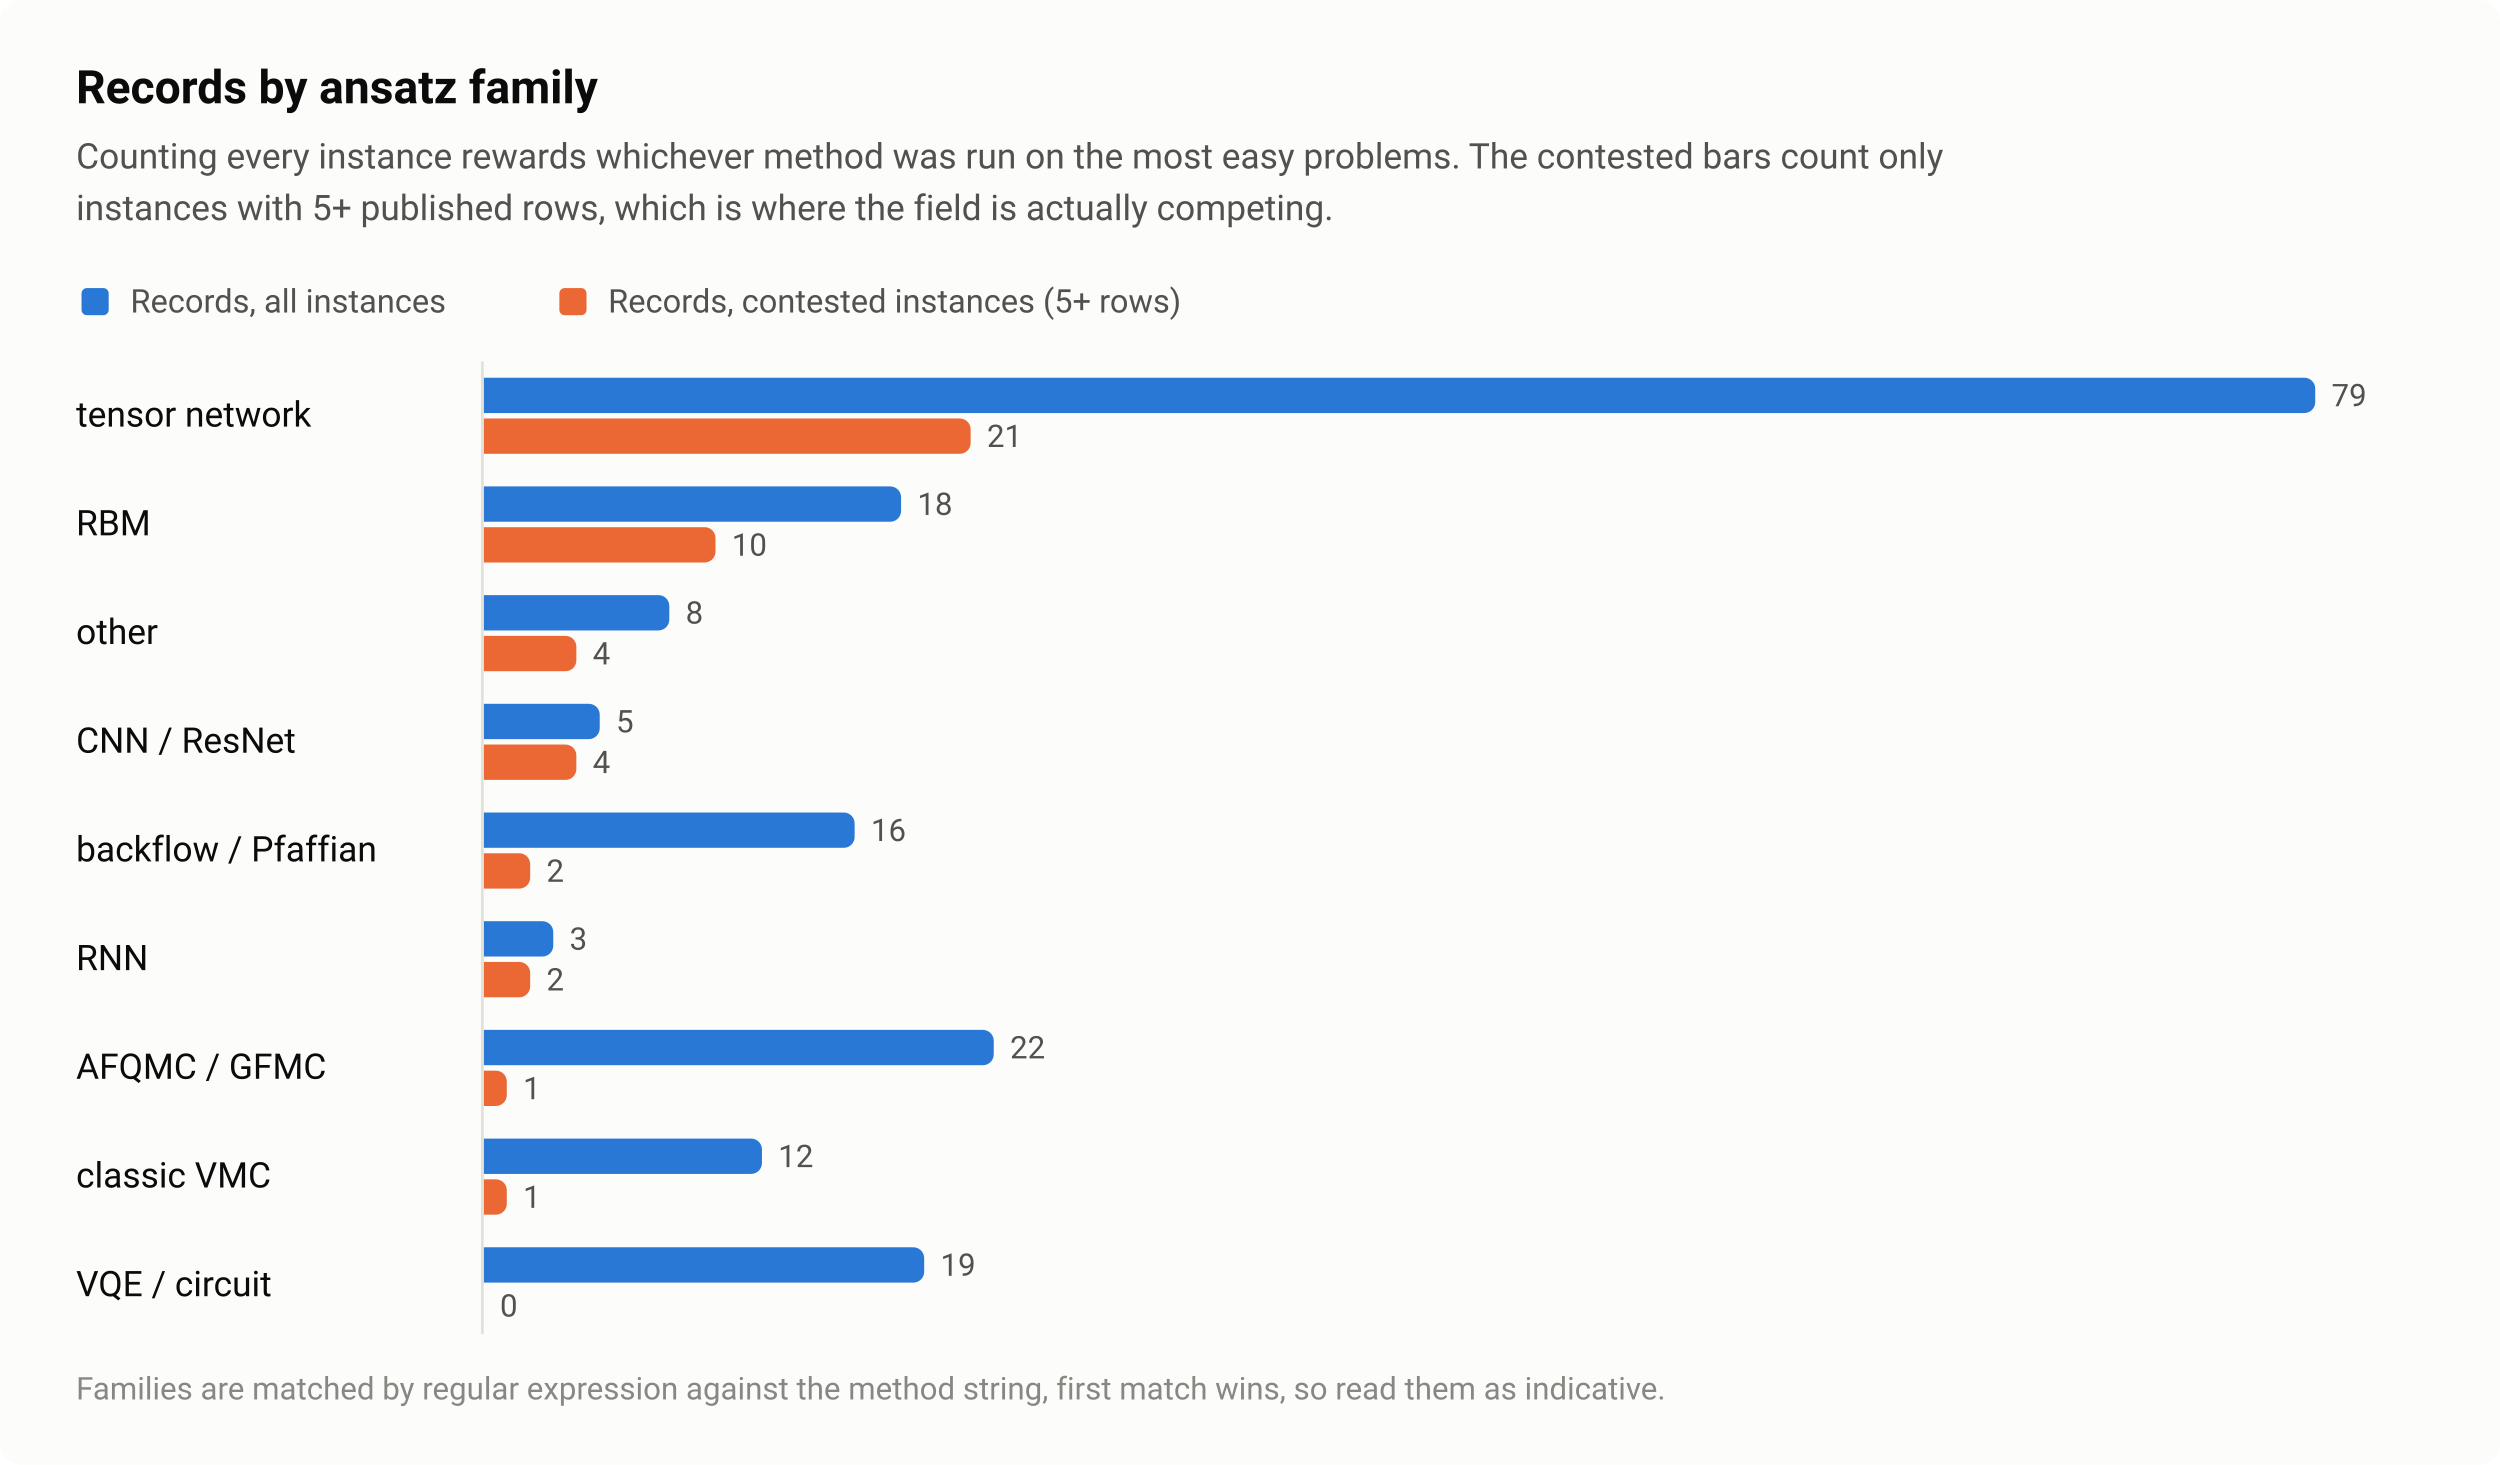
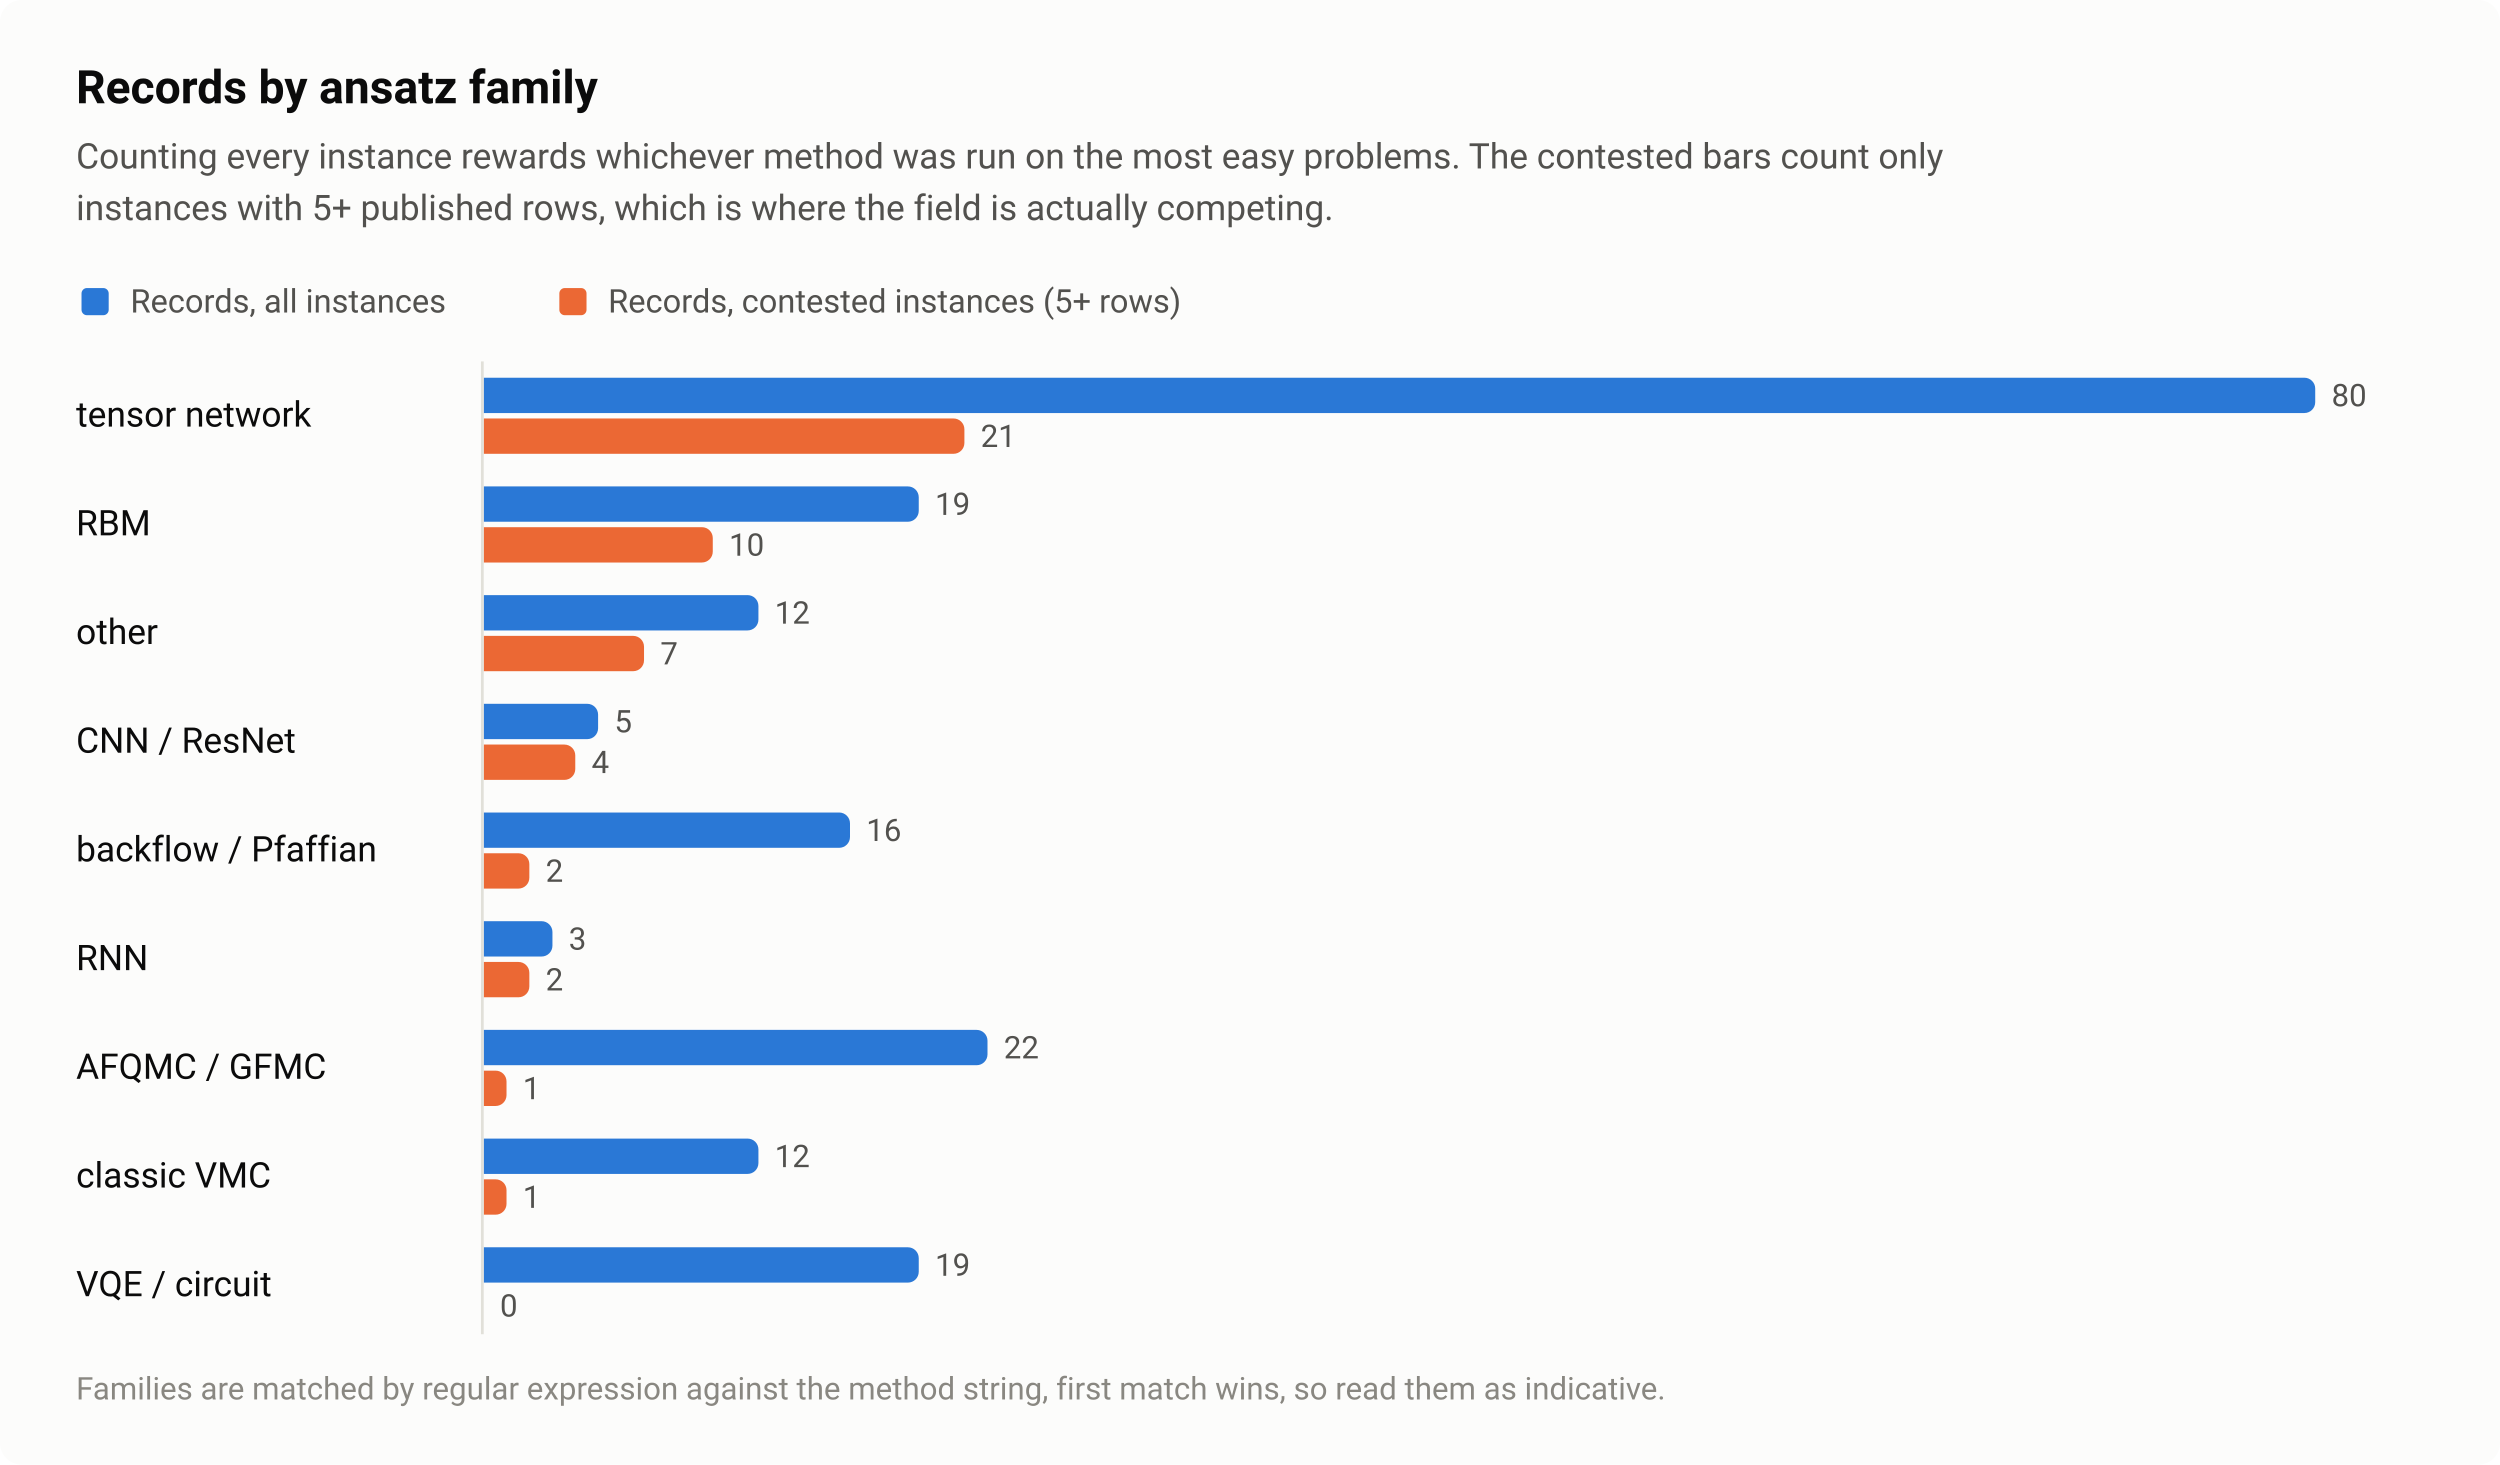
<svg xmlns="http://www.w3.org/2000/svg" width="920" height="539" viewBox="0 0 920 539" role="img" aria-labelledby="title desc">
  <style>text{font-family:system-ui,-apple-system,"Segoe UI",Roboto,"Helvetica Neue",Arial,sans-serif}</style>
  <rect width="920" height="539" rx="8" fill="#fcfcfb" />
  <text x="28" y="38" font-size="17" fill="#0b0b0b" font-weight="600">Records by ansatz family</text>
  <text x="28" y="62" font-size="13" fill="#52514e">Counting every instance rewards whichever method was run on the most easy problems. The contested bars count only</text>
  <text x="28" y="81" font-size="13" fill="#52514e">instances with 5+ published rows, which is where the field is actually competing.</text>
  <rect x="30" y="106" width="10" height="10" rx="2" fill="#2a78d6" />
  <text x="48" y="115" font-size="12" fill="#52514e">Records, all instances</text>
  <rect x="205.84" y="106" width="10" height="10" rx="2" fill="#eb6834" />
  <text x="223.8" y="115" font-size="12" fill="#52514e">Records, contested instances (5+ rows)</text>
  <text x="28" y="157" font-size="13" fill="#0b0b0b">tensor network</text>
  <path d="M178 139H848A4 4 0 0 1 852 143V148A4 4 0 0 1 848 152H178Z" fill="#2a78d6" />
-   <text x="858" y="149.5" font-size="11.5" fill="#52514e" style="font-variant-numeric:tabular-nums">79</text>
-   <path d="M178 154H353.2A4 4 0 0 1 357.2 158V163A4 4 0 0 1 353.2 167H178Z" fill="#eb6834" />
-   <text x="363.2" y="164.5" font-size="11.5" fill="#52514e" style="font-variant-numeric:tabular-nums">21</text>
+   <text x="858" y="149.5" font-size="11.5" fill="#52514e" style="font-variant-numeric:tabular-nums">80</text>
+   <path d="M178 154H350.9A4 4 0 0 1 354.9 158V163A4 4 0 0 1 350.9 167H178Z" fill="#eb6834" />
+   <text x="360.9" y="164.5" font-size="11.5" fill="#52514e" style="font-variant-numeric:tabular-nums">21</text>
  <text x="28" y="197" font-size="13" fill="#0b0b0b">RBM</text>
-   <path d="M178 179H327.6A4 4 0 0 1 331.6 183V188A4 4 0 0 1 327.6 192H178Z" fill="#2a78d6" />
-   <text x="337.6" y="189.5" font-size="11.5" fill="#52514e" style="font-variant-numeric:tabular-nums">18</text>
-   <path d="M178 194H259.3A4 4 0 0 1 263.3 198V203A4 4 0 0 1 259.3 207H178Z" fill="#eb6834" />
-   <text x="269.3" y="204.5" font-size="11.5" fill="#52514e" style="font-variant-numeric:tabular-nums">10</text>
+   <path d="M178 179H334.1A4 4 0 0 1 338.1 183V188A4 4 0 0 1 334.1 192H178Z" fill="#2a78d6" />
+   <text x="344.1" y="189.5" font-size="11.5" fill="#52514e" style="font-variant-numeric:tabular-nums">19</text>
+   <path d="M178 194H258.3A4 4 0 0 1 262.3 198V203A4 4 0 0 1 258.3 207H178Z" fill="#eb6834" />
+   <text x="268.3" y="204.5" font-size="11.5" fill="#52514e" style="font-variant-numeric:tabular-nums">10</text>
  <text x="28" y="237" font-size="13" fill="#0b0b0b">other</text>
-   <path d="M178 219H242.3A4 4 0 0 1 246.3 223V228A4 4 0 0 1 242.3 232H178Z" fill="#2a78d6" />
-   <text x="252.3" y="229.5" font-size="11.5" fill="#52514e" style="font-variant-numeric:tabular-nums">8</text>
-   <path d="M178 234H208.1A4 4 0 0 1 212.1 238V243A4 4 0 0 1 208.1 247H178Z" fill="#eb6834" />
-   <text x="218.1" y="244.5" font-size="11.5" fill="#52514e" style="font-variant-numeric:tabular-nums">4</text>
+   <path d="M178 219H275.1A4 4 0 0 1 279.1 223V228A4 4 0 0 1 275.1 232H178Z" fill="#2a78d6" />
+   <text x="285.1" y="229.5" font-size="11.5" fill="#52514e" style="font-variant-numeric:tabular-nums">12</text>
+   <path d="M178 234H233A4 4 0 0 1 237 238V243A4 4 0 0 1 233 247H178Z" fill="#eb6834" />
+   <text x="243" y="244.5" font-size="11.5" fill="#52514e" style="font-variant-numeric:tabular-nums">7</text>
  <text x="28" y="277" font-size="13" fill="#0b0b0b">CNN / ResNet</text>
-   <path d="M178 259H216.7A4 4 0 0 1 220.7 263V268A4 4 0 0 1 216.7 272H178Z" fill="#2a78d6" />
-   <text x="226.7" y="269.5" font-size="11.5" fill="#52514e" style="font-variant-numeric:tabular-nums">5</text>
-   <path d="M178 274H208.1A4 4 0 0 1 212.1 278V283A4 4 0 0 1 208.1 287H178Z" fill="#eb6834" />
-   <text x="218.1" y="284.5" font-size="11.5" fill="#52514e" style="font-variant-numeric:tabular-nums">4</text>
+   <path d="M178 259H216.1A4 4 0 0 1 220.1 263V268A4 4 0 0 1 216.1 272H178Z" fill="#2a78d6" />
+   <text x="226.1" y="269.5" font-size="11.5" fill="#52514e" style="font-variant-numeric:tabular-nums">5</text>
+   <path d="M178 274H207.7A4 4 0 0 1 211.7 278V283A4 4 0 0 1 207.7 287H178Z" fill="#eb6834" />
+   <text x="217.7" y="284.5" font-size="11.5" fill="#52514e" style="font-variant-numeric:tabular-nums">4</text>
  <text x="28" y="317" font-size="13" fill="#0b0b0b">backflow / Pfaffian</text>
-   <path d="M178 299H310.5A4 4 0 0 1 314.5 303V308A4 4 0 0 1 310.5 312H178Z" fill="#2a78d6" />
-   <text x="320.5" y="309.5" font-size="11.5" fill="#52514e" style="font-variant-numeric:tabular-nums">16</text>
-   <path d="M178 314H191.1A4 4 0 0 1 195.1 318V323A4 4 0 0 1 191.1 327H178Z" fill="#eb6834" />
-   <text x="201.1" y="324.5" font-size="11.5" fill="#52514e" style="font-variant-numeric:tabular-nums">2</text>
+   <path d="M178 299H308.8A4 4 0 0 1 312.8 303V308A4 4 0 0 1 308.8 312H178Z" fill="#2a78d6" />
+   <text x="318.8" y="309.5" font-size="11.5" fill="#52514e" style="font-variant-numeric:tabular-nums">16</text>
+   <path d="M178 314H190.8A4 4 0 0 1 194.8 318V323A4 4 0 0 1 190.8 327H178Z" fill="#eb6834" />
+   <text x="200.8" y="324.5" font-size="11.5" fill="#52514e" style="font-variant-numeric:tabular-nums">2</text>
  <text x="28" y="357" font-size="13" fill="#0b0b0b">RNN</text>
-   <path d="M178 339H199.6A4 4 0 0 1 203.6 343V348A4 4 0 0 1 199.6 352H178Z" fill="#2a78d6" />
-   <text x="209.6" y="349.5" font-size="11.5" fill="#52514e" style="font-variant-numeric:tabular-nums">3</text>
-   <path d="M178 354H191.1A4 4 0 0 1 195.1 358V363A4 4 0 0 1 191.1 367H178Z" fill="#eb6834" />
-   <text x="201.1" y="364.5" font-size="11.5" fill="#52514e" style="font-variant-numeric:tabular-nums">2</text>
+   <path d="M178 339H199.3A4 4 0 0 1 203.3 343V348A4 4 0 0 1 199.3 352H178Z" fill="#2a78d6" />
+   <text x="209.3" y="349.5" font-size="11.5" fill="#52514e" style="font-variant-numeric:tabular-nums">3</text>
+   <path d="M178 354H190.8A4 4 0 0 1 194.8 358V363A4 4 0 0 1 190.8 367H178Z" fill="#eb6834" />
+   <text x="200.8" y="364.5" font-size="11.5" fill="#52514e" style="font-variant-numeric:tabular-nums">2</text>
  <text x="28" y="397" font-size="13" fill="#0b0b0b">AFQMC / GFMC</text>
-   <path d="M178 379H361.7A4 4 0 0 1 365.7 383V388A4 4 0 0 1 361.7 392H178Z" fill="#2a78d6" />
-   <text x="371.7" y="389.5" font-size="11.5" fill="#52514e" style="font-variant-numeric:tabular-nums">22</text>
-   <path d="M178 394H182.5A4 4 0 0 1 186.5 398V403A4 4 0 0 1 182.5 407H178Z" fill="#eb6834" />
-   <text x="192.5" y="404.5" font-size="11.5" fill="#52514e" style="font-variant-numeric:tabular-nums">1</text>
+   <path d="M178 379H359.4A4 4 0 0 1 363.4 383V388A4 4 0 0 1 359.4 392H178Z" fill="#2a78d6" />
+   <text x="369.4" y="389.5" font-size="11.5" fill="#52514e" style="font-variant-numeric:tabular-nums">22</text>
+   <path d="M178 394H182.4A4 4 0 0 1 186.4 398V403A4 4 0 0 1 182.4 407H178Z" fill="#eb6834" />
+   <text x="192.4" y="404.5" font-size="11.5" fill="#52514e" style="font-variant-numeric:tabular-nums">1</text>
  <text x="28" y="437" font-size="13" fill="#0b0b0b">classic VMC</text>
-   <path d="M178 419H276.4A4 4 0 0 1 280.4 423V428A4 4 0 0 1 276.4 432H178Z" fill="#2a78d6" />
-   <text x="286.4" y="429.5" font-size="11.5" fill="#52514e" style="font-variant-numeric:tabular-nums">12</text>
-   <path d="M178 434H182.5A4 4 0 0 1 186.5 438V443A4 4 0 0 1 182.5 447H178Z" fill="#eb6834" />
-   <text x="192.5" y="444.5" font-size="11.5" fill="#52514e" style="font-variant-numeric:tabular-nums">1</text>
+   <path d="M178 419H275.1A4 4 0 0 1 279.1 423V428A4 4 0 0 1 275.1 432H178Z" fill="#2a78d6" />
+   <text x="285.1" y="429.5" font-size="11.5" fill="#52514e" style="font-variant-numeric:tabular-nums">12</text>
+   <path d="M178 434H182.4A4 4 0 0 1 186.4 438V443A4 4 0 0 1 182.4 447H178Z" fill="#eb6834" />
+   <text x="192.4" y="444.5" font-size="11.5" fill="#52514e" style="font-variant-numeric:tabular-nums">1</text>
  <text x="28" y="477" font-size="13" fill="#0b0b0b">VQE / circuit</text>
-   <path d="M178 459H336.1A4 4 0 0 1 340.1 463V468A4 4 0 0 1 336.1 472H178Z" fill="#2a78d6" />
-   <text x="346.1" y="469.5" font-size="11.5" fill="#52514e" style="font-variant-numeric:tabular-nums">19</text>
+   <path d="M178 459H334.1A4 4 0 0 1 338.1 463V468A4 4 0 0 1 334.1 472H178Z" fill="#2a78d6" />
+   <text x="344.1" y="469.5" font-size="11.5" fill="#52514e" style="font-variant-numeric:tabular-nums">19</text>
  <text x="184" y="484.5" font-size="11.5" fill="#52514e" style="font-variant-numeric:tabular-nums">0</text>
  <path d="M177.5 133V491" stroke="#e1e0d9" stroke-width="1" />
  <text x="28" y="515" font-size="11.5" fill="#898781">Families are matched by regular expression against the method string, first match wins, so read them as indicative.</text>
</svg>
